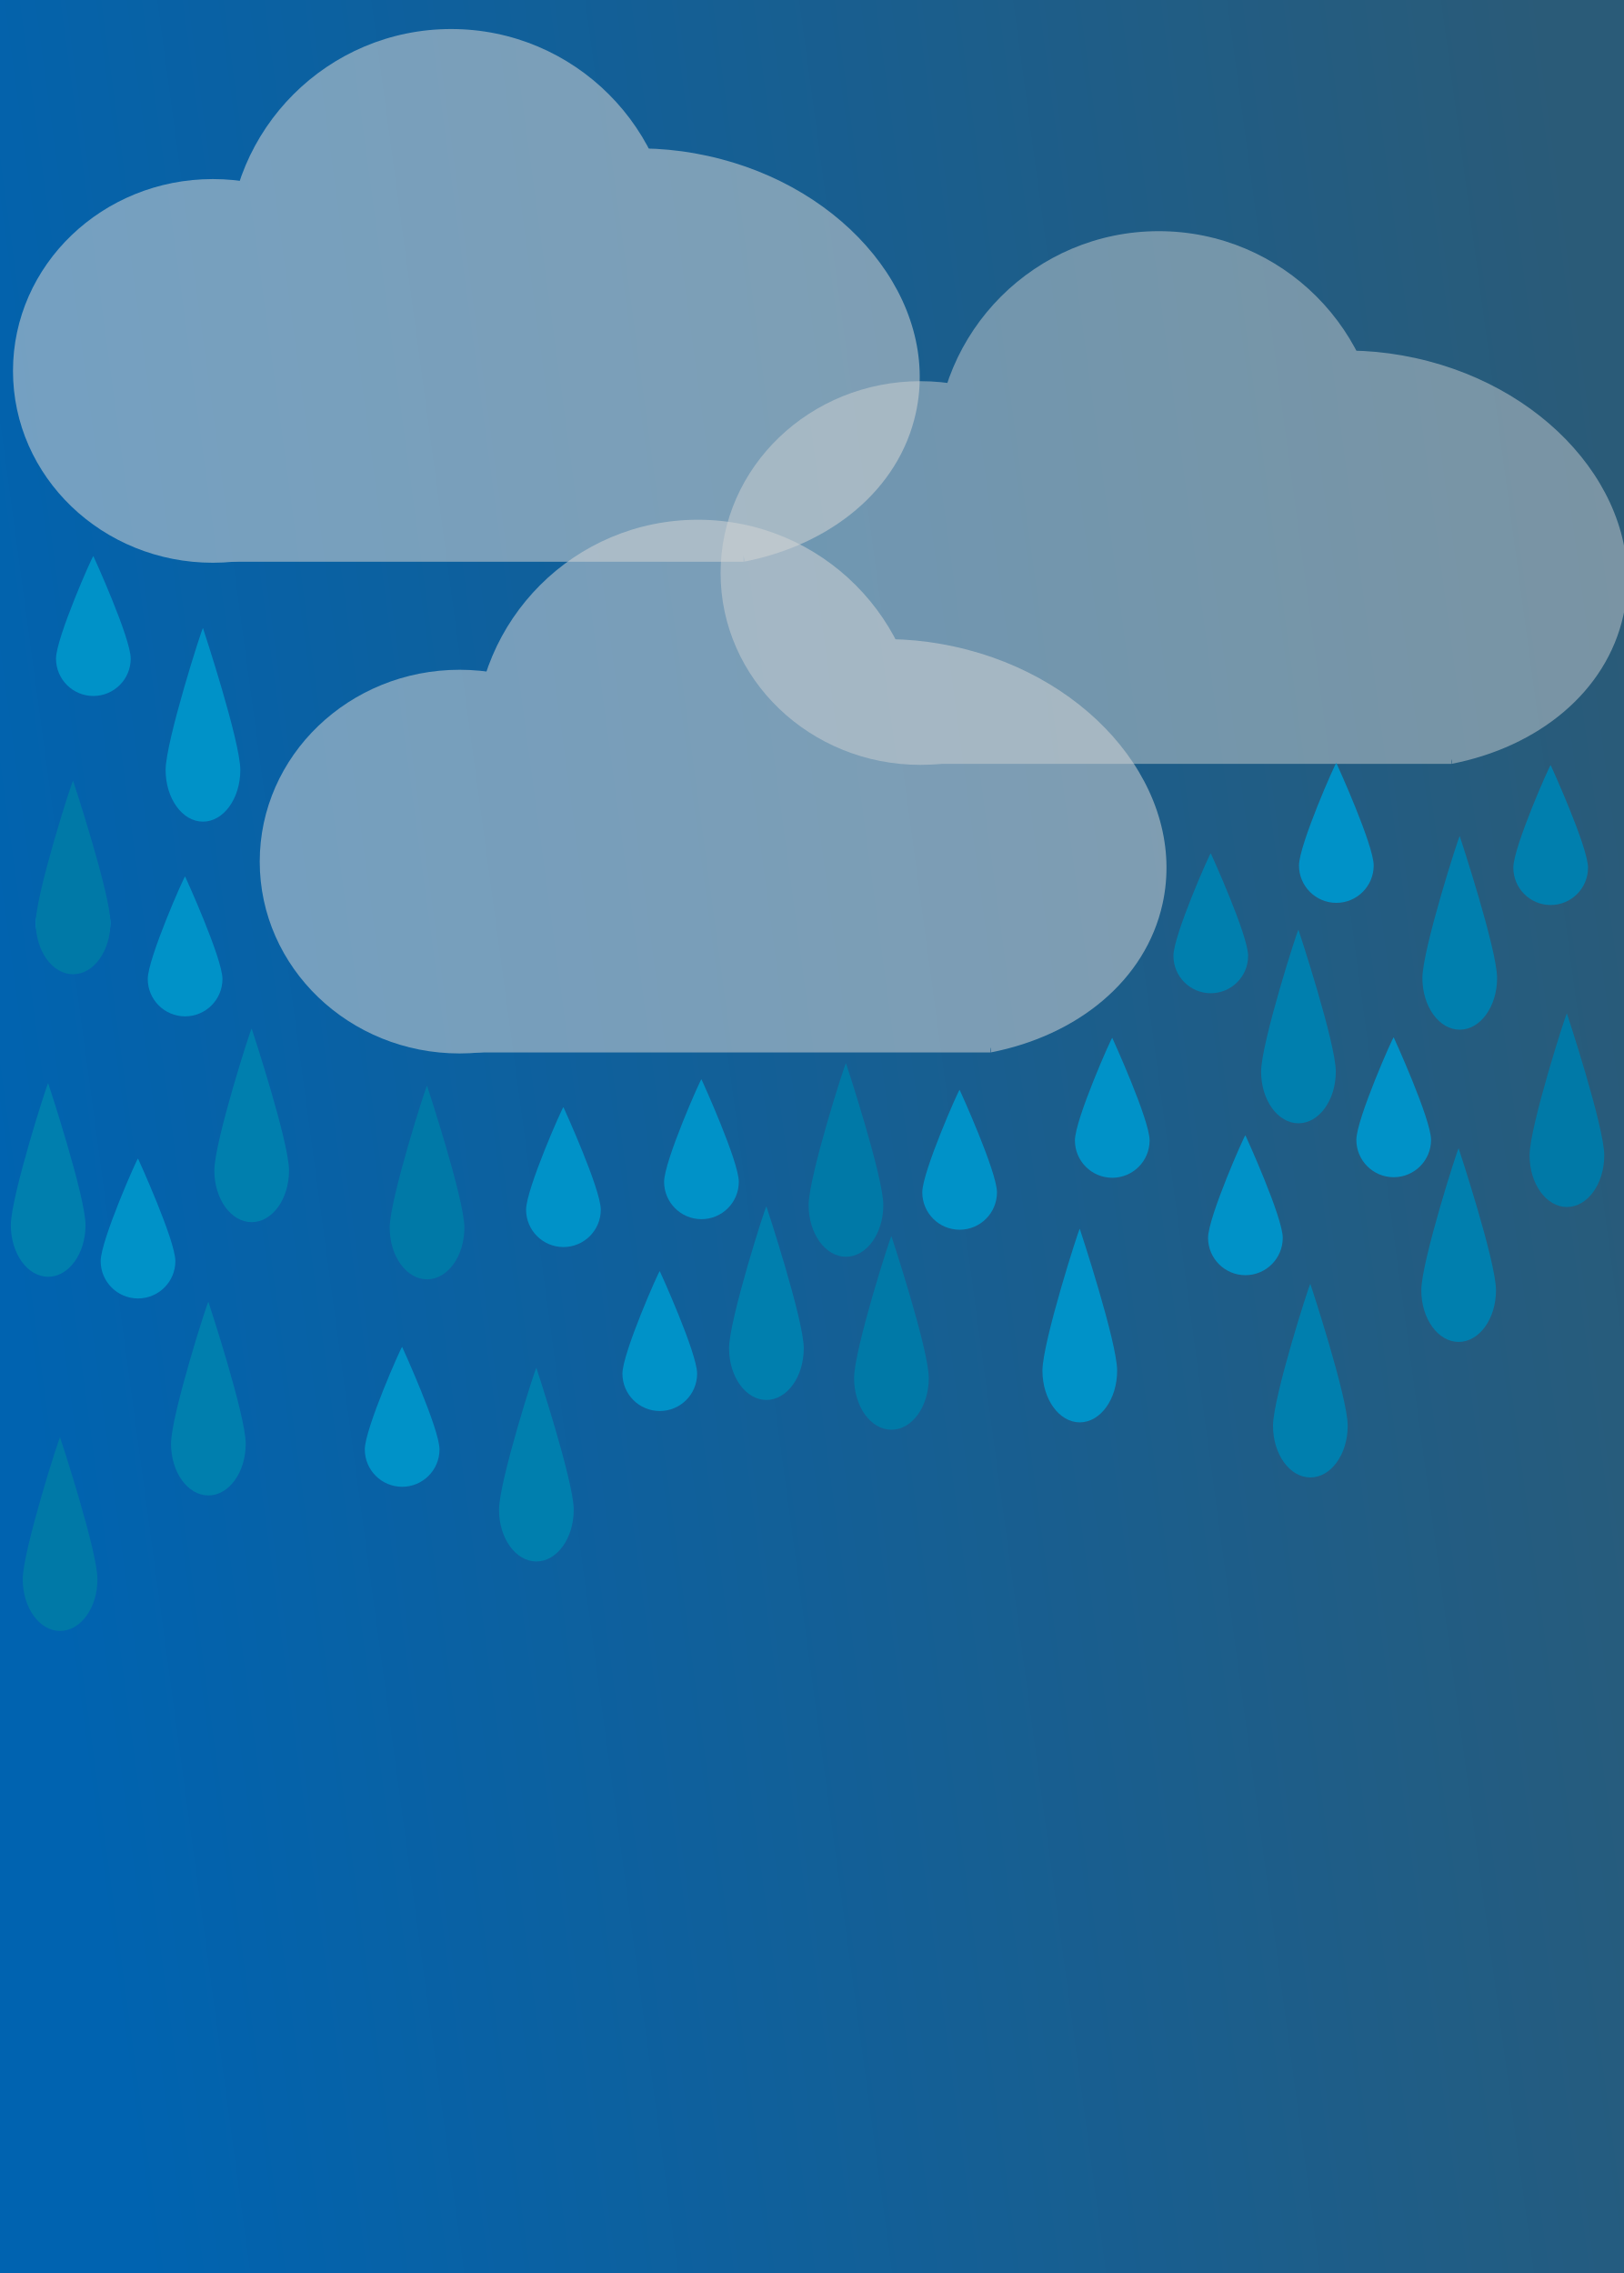
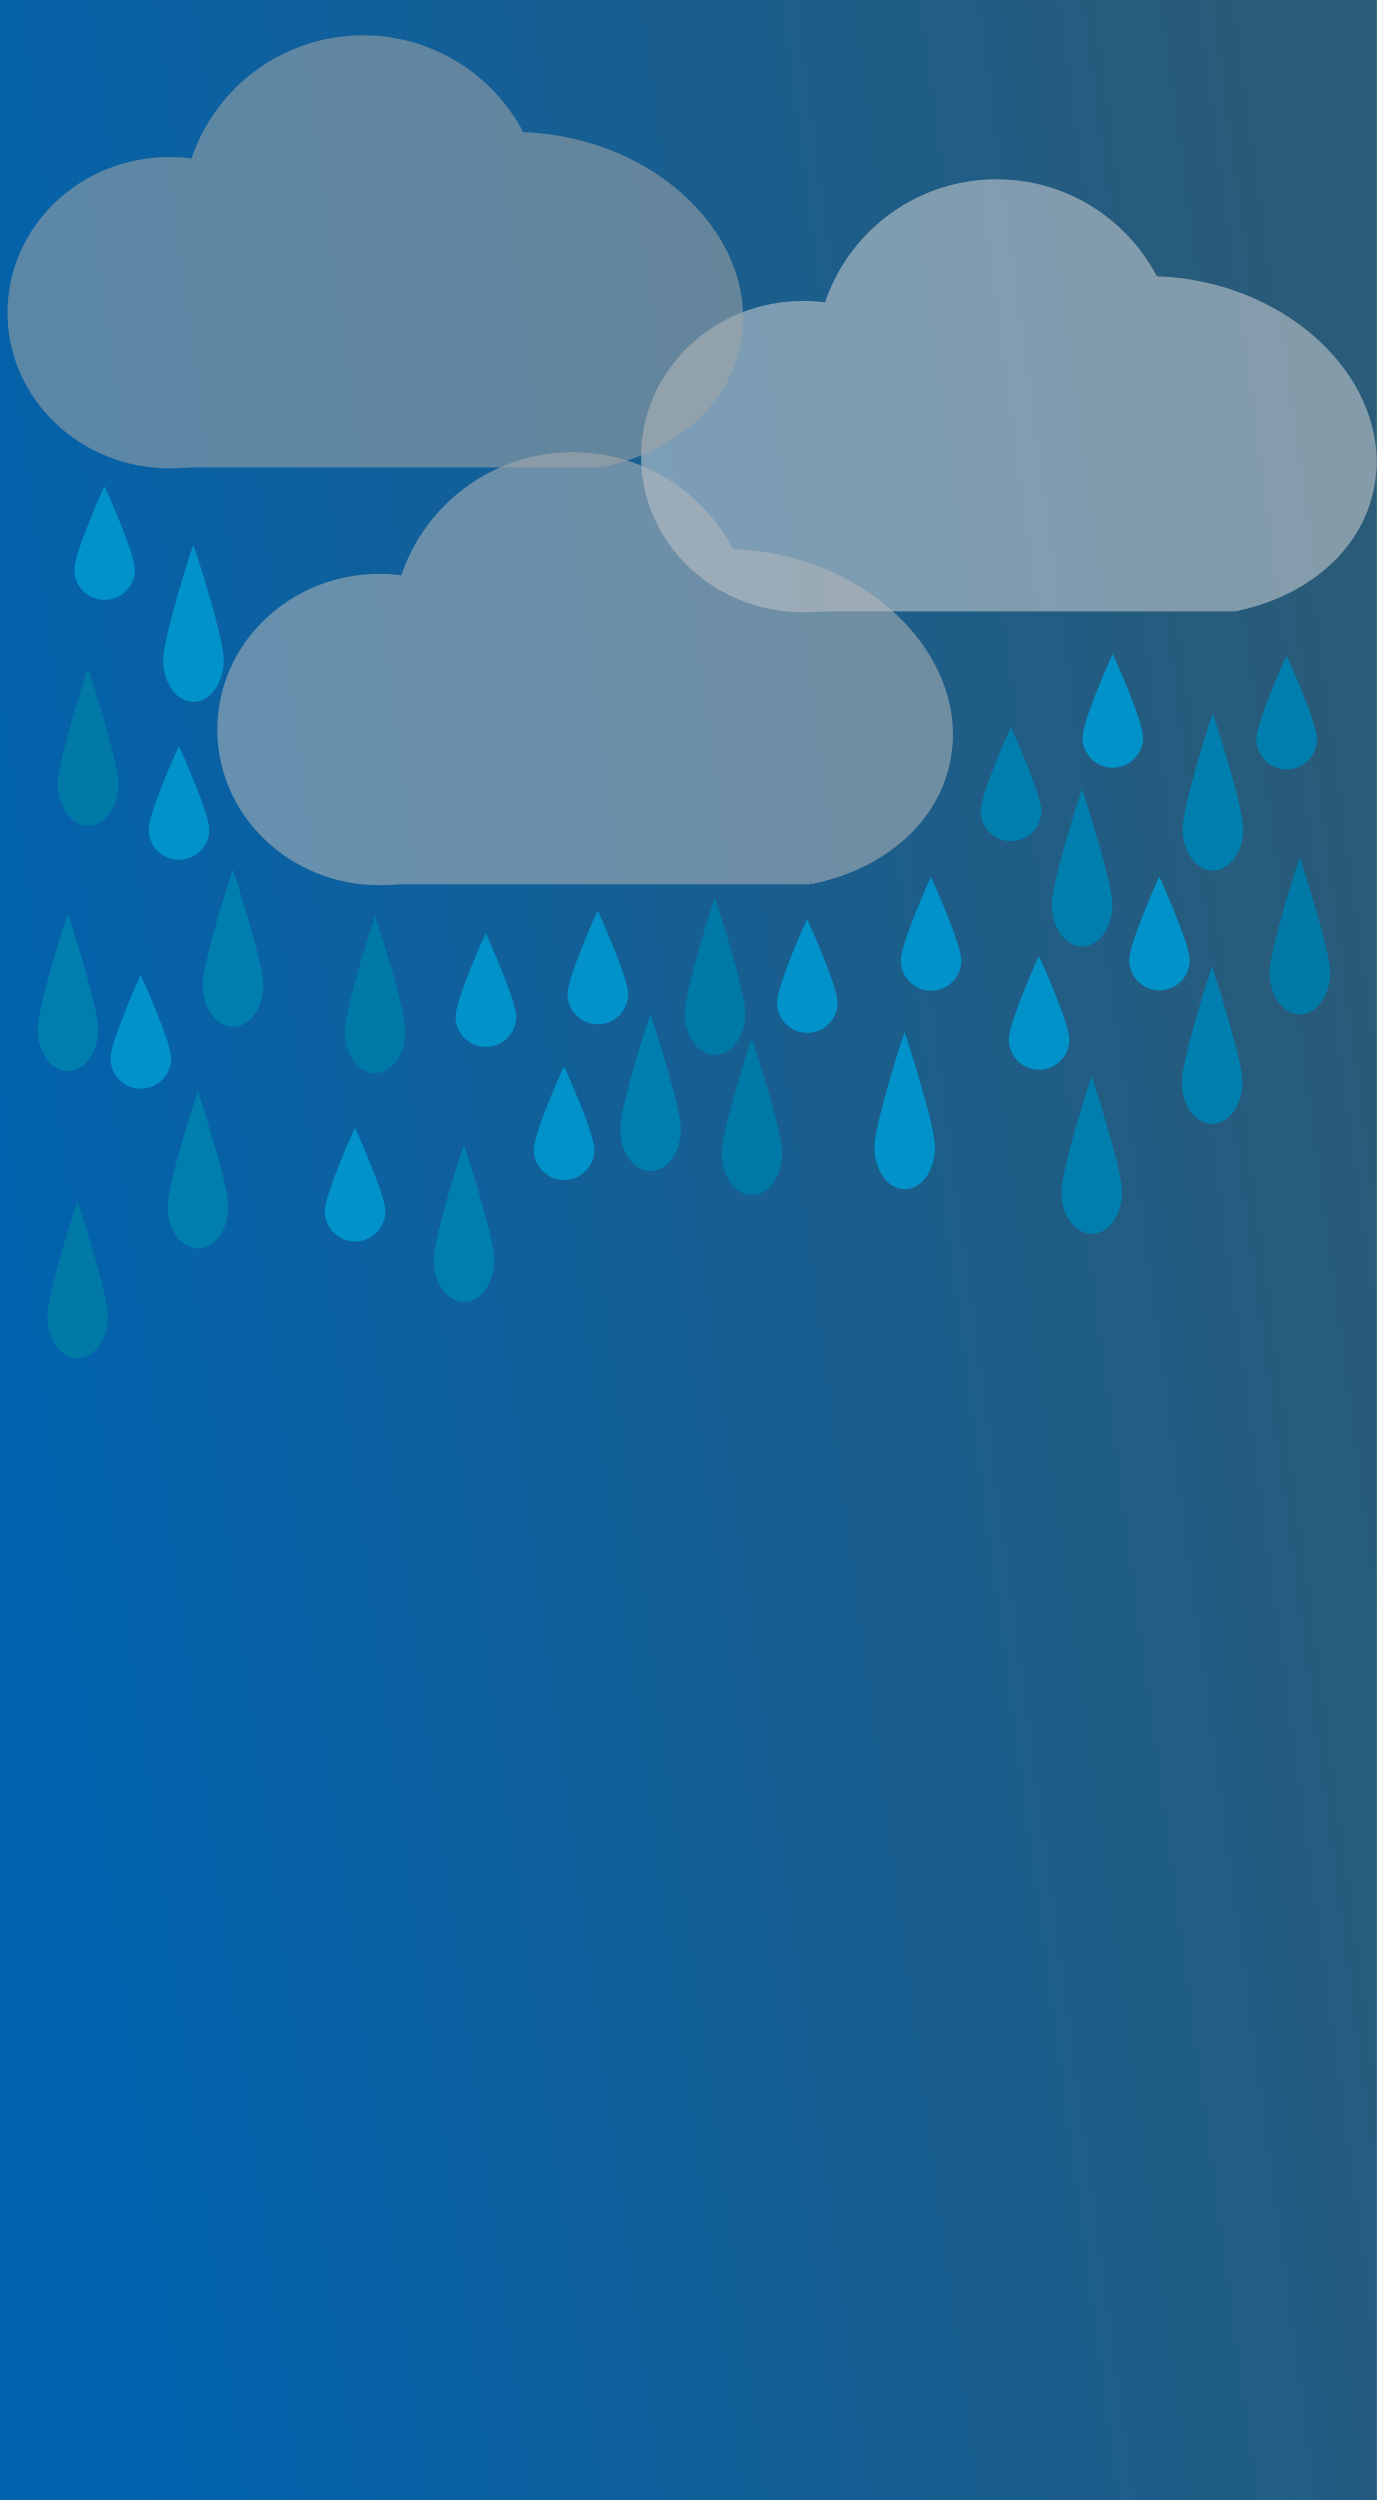
- <svg xmlns="http://www.w3.org/2000/svg" version="1.1" id="Layer_1" x="0px" y="0px" viewBox="0 0 1000 1400" style="enable-background:new 0 0 1000 1400;" xml:space="preserve">
+ <svg xmlns="http://www.w3.org/2000/svg" version="1.1" id="Layer_1" x="0px" y="0px" viewBox="0 0 1045.3 1898.1" style="enable-background:new 0 0 1045.3 1898.1;" xml:space="preserve">
  <style type="text/css">
	.st0{fill:url(#SVGID_1_);}
- 	.st1{opacity:0.48;}
+ 	.st1{opacity:0.54;}
	.st2{fill:#D1D3D4;}
- 	.st3{opacity:0.54;}
+ 	.st3{fill:#B5B7B8;}
	.st4{opacity:0.55;}
- 	.st5{fill:#0092C8;}
- 	.st6{fill:#007FAE;}
- 	.st7{fill:#0079A7;}
+ 	.st5{fill:#A2A5A6;}
+ 	.st6{fill:#0092C8;}
+ 	.st7{fill:#007FAE;}
+ 	.st8{fill:#0079A7;}
</style>
-   <linearGradient id="SVGID_1_" gradientUnits="userSpaceOnUse" x1="5.466" y1="787.105" x2="1042.765" y2="647.019">
+   <linearGradient id="SVGID_1_" gradientUnits="userSpaceOnUse" x1="-19.973" y1="432.826" x2="1069.664" y2="579.979" gradientTransform="matrix(1 0 0 -1 0 1453.62)">
    <stop offset="0" style="stop-color:#0063B0" />
    <stop offset="0.998" style="stop-color:#2A5B78" />
  </linearGradient>
-   <rect x="-5.94" y="0" class="st0" width="1050.77" height="1435.38" />
+   <rect x="-5.4" y="-2.3" class="st0" width="1050.8" height="1900.4" />
  <g class="st1">
-     <rect x="559.93" y="348.94" class="st2" width="333.85" height="121.54" />
-     <ellipse class="st2" cx="566.86" cy="352.94" rx="123.08" ry="118.16" />
-     <path class="st2" d="M871.64,220.52c-85.9-18.82-167.79,21.59-182.91,90.26c-14.99,68.06,41.25,138.32,125.88,157.88   c0.53-1.12,1.5-2.05,3.01-2.52c21.29-6.58,43.57-2.06,65.33-4.61c2.32-0.27,3.78,0.87,4.41,2.47c0.16-0.03,0.32-0.05,0.48-0.08   c4.25-0.69,6.86,3.46,6.16,6.55c53.28-10.36,95.39-44.25,105.8-91.56C1014.92,310.26,957.54,239.34,871.64,220.52z" />
-     <circle class="st2" cx="713.63" cy="279.75" r="137.37" />
+     <rect x="602.9" y="342.7" class="st2" width="333.9" height="121.5" />
+     <ellipse class="st2" cx="609.8" cy="346.7" rx="123.1" ry="118.2" />
+     <path class="st2" d="M914.6,214.3c-85.9-18.8-167.8,21.6-182.9,90.3c-15,68.1,41.2,138.3,125.9,157.9c0.5-1.1,1.5-2,3-2.5   c21.3-6.6,43.6-2.1,65.3-4.6c2.3-0.3,3.8,0.9,4.4,2.5c0.2,0,0.3,0,0.5-0.1c4.2-0.7,6.9,3.5,6.2,6.5c53.3-10.4,95.4-44.2,105.8-91.6   C1057.9,304.1,1000.5,233.1,914.6,214.3z" />
+     <circle class="st2" cx="756.6" cy="273.5" r="137.4" />
  </g>
-   <g class="st3">
-     <rect x="276.11" y="526.69" class="st2" width="333.85" height="121.54" />
-     <ellipse class="st2" cx="283.04" cy="530.69" rx="123.08" ry="118.16" />
-     <path class="st2" d="M587.82,398.26c-85.9-18.82-167.79,21.59-182.91,90.26c-14.99,68.06,41.25,138.32,125.88,157.88   c0.53-1.11,1.5-2.05,3.01-2.52c21.29-6.58,43.57-2.06,65.33-4.61c2.32-0.27,3.78,0.87,4.41,2.47c0.16-0.03,0.32-0.05,0.48-0.08   c4.25-0.69,6.86,3.46,6.16,6.55c53.28-10.36,95.39-44.25,105.8-91.56C731.1,488,673.72,417.08,587.82,398.26z" />
-     <circle class="st2" cx="429.8" cy="457.49" r="137.37" />
+   <g class="st1">
+     <rect x="281.2" y="549.9" class="st3" width="333.8" height="121.5" />
+     <ellipse class="st3" cx="288.1" cy="553.9" rx="123.1" ry="118.2" />
+     <path class="st3" d="M592.9,421.4C507,402.6,425.1,443,410,511.7c-15,68.1,41.2,138.3,125.9,157.9c0.5-1.1,1.5-2,3-2.5   c21.3-6.6,43.6-2.1,65.3-4.6c2.3-0.3,3.8,0.9,4.4,2.5c0.2,0,0.3,0,0.5-0.1c4.2-0.7,6.9,3.5,6.2,6.5c53.3-10.4,95.4-44.2,105.8-91.6   C736.2,511.2,678.8,440.3,592.9,421.4z" />
+     <circle class="st3" cx="434.9" cy="480.7" r="137.4" />
  </g>
  <g class="st4">
-     <rect x="124.15" y="224.45" class="st2" width="333.85" height="121.54" />
-     <ellipse class="st2" cx="131.08" cy="228.45" rx="123.08" ry="118.16" />
-     <path class="st2" d="M435.86,96.02c-85.9-18.82-167.79,21.59-182.91,90.26c-14.99,68.06,41.25,138.32,125.88,157.88   c0.53-1.12,1.5-2.05,3.01-2.52c21.29-6.58,43.57-2.06,65.33-4.61c2.32-0.27,3.78,0.87,4.41,2.47c0.16-0.03,0.32-0.05,0.48-0.08   c4.25-0.69,6.86,3.46,6.16,6.55c53.28-10.36,95.39-44.25,105.8-91.56C579.14,185.76,521.76,114.84,435.86,96.02z" />
-     <circle class="st2" cx="277.85" cy="155.25" r="137.37" />
+     <rect x="121.9" y="233.4" class="st5" width="333.9" height="121.5" />
+     <ellipse class="st5" cx="128.8" cy="237.4" rx="123.1" ry="118.2" />
+     <path class="st5" d="M433.6,104.9c-85.9-18.8-167.8,21.6-182.9,90.3c-15,68.1,41.2,138.3,125.9,157.9c0.5-1.1,1.5-2,3-2.5   c21.3-6.6,43.6-2.1,65.3-4.6c2.3-0.3,3.8,0.9,4.4,2.5c0.2,0,0.3,0,0.5-0.1c4.2-0.7,6.9,3.5,6.2,6.5c53.3-10.4,95.4-44.2,105.8-91.6   C576.9,194.7,519.5,123.8,433.6,104.9z" />
+     <circle class="st5" cx="275.6" cy="164.2" r="137.4" />
  </g>
-   <path class="st5" d="M80.5,405.67c0,12.7-10.3,23-23,23s-23-10.3-23-23s22.67-63.83,23-63.17S80.5,392.96,80.5,405.67z" />
-   <path class="st5" d="M455,727.92c0,12.7-10.3,23-23,23s-23-10.3-23-23c0-12.7,22.67-63.83,23-63.17S455,715.21,455,727.92z" />
-   <path class="st5" d="M846,533.09c0,12.7-10.3,23-23,23s-23-10.3-23-23c0-12.7,22.67-63.83,23-63.17  C823.33,470.59,846,520.38,846,533.09z" />
-   <path class="st5" d="M137,603c0,12.7-10.3,23-23,23s-23-10.3-23-23s22.67-63.83,23-63.17C114.33,540.5,137,590.3,137,603z" />
-   <path class="st5" d="M708,702.42c0,12.7-10.3,23-23,23s-23-10.3-23-23c0-12.7,22.67-63.83,23-63.17S708,689.71,708,702.42z" />
-   <path class="st5" d="M68,568.42c0,12.7-10.3,23-23,23s-23-10.3-23-23c0-12.7,22.67-63.83,23-63.17S68,555.71,68,568.42z" />
-   <path class="st5" d="M614,734.42c0,12.7-10.3,23-23,23s-23-10.3-23-23c0-12.7,22.67-63.83,23-63.17S614,721.71,614,734.42z" />
-   <path class="st5" d="M370,745.09c0,12.7-10.3,23-23,23s-23-10.3-23-23c0-12.7,22.67-63.83,23-63.17  C347.33,682.59,370,732.38,370,745.09z" />
-   <path class="st6" d="M978,534.42c0,12.7-10.3,23-23,23s-23-10.3-23-23c0-12.7,22.67-63.83,23-63.17S978,521.71,978,534.42z" />
-   <path class="st5" d="M790,762.42c0,12.7-10.3,23-23,23s-23-10.3-23-23c0-12.7,22.67-63.83,23-63.17S790,749.71,790,762.42z" />
-   <path class="st5" d="M108,776.75c0,12.7-10.3,23-23,23s-23-10.3-23-23s22.67-63.83,23-63.17C85.33,714.25,108,764.05,108,776.75z" />
-   <path class="st5" d="M270.67,892.75c0,12.7-10.3,23-23,23c-12.7,0-23-10.3-23-23s22.67-63.83,23-63.17  C248,830.25,270.67,880.05,270.67,892.75z" />
-   <path class="st5" d="M429.33,846.08c0,12.7-10.3,23-23,23s-23-10.3-23-23c0-12.7,22.67-63.83,23-63.17  C406.67,783.58,429.33,833.38,429.33,846.08z" />
-   <path class="st6" d="M768.67,588.75c0,12.7-10.3,23-23,23c-12.7,0-23-10.3-23-23s22.67-63.83,23-63.17  C746,526.25,768.67,576.05,768.67,588.75z" />
-   <path class="st5" d="M881.33,702.08c0,12.7-10.3,23-23,23c-12.7,0-23-10.3-23-23c0-12.7,22.67-63.83,23-63.17  C858.67,639.58,881.33,689.38,881.33,702.08z" />
-   <path class="st6" d="M495,830.45c0,17.57-10.3,31.82-23,31.82s-23-14.25-23-31.82s22.67-88.31,23-87.39  C472.33,743.98,495,812.87,495,830.45z" />
-   <path class="st6" d="M922,602.4c0,17.57-10.3,31.82-23,31.82s-23-14.25-23-31.82c0-17.57,22.67-88.31,23-87.39  C899.33,515.93,922,584.83,922,602.4z" />
-   <path class="st7" d="M572,848.79c0,17.57-10.3,31.82-23,31.82s-23-14.25-23-31.82c0-17.57,22.67-88.31,23-87.39  S572,831.22,572,848.79z" />
-   <path class="st7" d="M988,711.61c0,17.57-10.3,31.82-23,31.82s-23-14.25-23-31.82s22.67-88.31,23-87.39  C965.33,625.14,988,694.04,988,711.61z" />
-   <path class="st6" d="M830,878.18c0,17.57-10.3,31.82-23,31.82s-23-14.25-23-31.82s22.67-88.31,23-87.39  C807.33,791.71,830,860.6,830,878.18z" />
-   <path class="st6" d="M353.33,929.93c0,17.57-10.3,31.82-23,31.82s-23-14.25-23-31.82s22.67-88.31,23-87.39  C330.67,843.46,353.33,912.36,353.33,929.93z" />
-   <path class="st6" d="M822.67,660.04c0,17.57-10.3,31.82-23,31.82c-12.7,0-23-14.25-23-31.82s22.67-88.31,23-87.39  C800,573.57,822.67,642.47,822.67,660.04z" />
-   <path class="st6" d="M921.33,794.71c0,17.57-10.3,31.82-23,31.82c-12.7,0-23-14.25-23-31.82c0-17.57,22.67-88.31,23-87.39  C898.67,708.24,921.33,777.13,921.33,794.71z" />
-   <path class="st6" d="M178,720.94c0,17.57-10.3,31.82-23,31.82s-23-14.25-23-31.82s22.67-88.31,23-87.39S178,703.37,178,720.94z" />
-   <path class="st7" d="M286,756.15c0,17.57-10.3,31.82-23,31.82s-23-14.25-23-31.82s22.67-88.31,23-87.39S286,738.58,286,756.15z" />
-   <path class="st7" d="M60,972.72c0,17.57-10.3,31.82-23,31.82s-23-14.25-23-31.82s22.67-88.31,23-87.39S60,955.14,60,972.72z" />
-   <path class="st6" d="M52.67,754.58c0,17.57-10.3,31.82-23,31.82s-23-14.25-23-31.82c0-17.57,22.67-88.31,23-87.39  C30,668.11,52.67,737.01,52.67,754.58z" />
-   <path class="st6" d="M151.33,889.25c0,17.57-10.3,31.82-23,31.82c-12.7,0-23-14.25-23-31.82s22.67-88.31,23-87.39  C128.67,802.78,151.33,871.67,151.33,889.25z" />
-   <path class="st7" d="M68,568.25c0,17.57-10.3,31.82-23,31.82s-23-14.25-23-31.82s22.67-88.31,23-87.39  C45.33,481.78,68,550.67,68,568.25z" />
-   <path class="st7" d="M544,742.25c0,17.57-10.3,31.82-23,31.82c-12.7,0-23-14.25-23-31.82s22.67-88.31,23-87.39  S544,724.67,544,742.25z" />
-   <path class="st5" d="M688,844.25c0,17.57-10.3,31.82-23,31.82s-23-14.25-23-31.82s22.67-88.31,23-87.39S688,826.67,688,844.25z" />
-   <path class="st5" d="M148,474.25c0,17.57-10.3,31.82-23,31.82s-23-14.25-23-31.82s22.67-88.31,23-87.39  C125.33,387.78,148,456.67,148,474.25z" />
+   <path class="st6" d="M102.4,432.5c0,12.7-10.3,23-23,23s-23-10.3-23-23s22.7-63.8,23-63.2S102.4,419.8,102.4,432.5z" />
+   <path class="st6" d="M476.9,754.7c0,12.7-10.3,23-23,23s-23-10.3-23-23s22.7-63.8,23-63.2S476.9,742,476.9,754.7z" />
+   <path class="st6" d="M867.9,559.9c0,12.7-10.3,23-23,23s-23-10.3-23-23s22.7-63.8,23-63.2C845.3,497.4,867.9,547.2,867.9,559.9z" />
+   <path class="st6" d="M158.9,629.8c0,12.7-10.3,23-23,23s-23-10.3-23-23s22.7-63.8,23-63.2C136.3,567.3,158.9,617.1,158.9,629.8z" />
+   <path class="st6" d="M729.9,729.2c0,12.7-10.3,23-23,23s-23-10.3-23-23s22.7-63.8,23-63.2S729.9,716.5,729.9,729.2z" />
+   <path class="st6" d="M89.9,595.2c0,12.7-10.3,23-23,23s-23-10.3-23-23s22.7-63.8,23-63.2S89.9,582.5,89.9,595.2z" />
+   <path class="st6" d="M635.9,761.2c0,12.7-10.3,23-23,23s-23-10.3-23-23s22.7-63.8,23-63.2S635.9,748.5,635.9,761.2z" />
+   <path class="st6" d="M391.9,771.9c0,12.7-10.3,23-23,23s-23-10.3-23-23s22.7-63.8,23-63.2C369.3,709.4,391.9,759.2,391.9,771.9z" />
+   <path class="st7" d="M999.9,561.2c0,12.7-10.3,23-23,23s-23-10.3-23-23s22.7-63.8,23-63.2S999.9,548.5,999.9,561.2z" />
+   <path class="st6" d="M811.9,789.2c0,12.7-10.3,23-23,23s-23-10.3-23-23s22.7-63.8,23-63.2S811.9,776.5,811.9,789.2z" />
+   <path class="st6" d="M129.9,803.6c0,12.7-10.3,23-23,23s-23-10.3-23-23s22.7-63.8,23-63.2C107.3,741.1,129.9,790.9,129.9,803.6z" />
+   <path class="st6" d="M292.6,919.6c0,12.7-10.3,23-23,23s-23-10.3-23-23s22.7-63.8,23-63.2C269.9,857.1,292.6,906.9,292.6,919.6z" />
+   <path class="st6" d="M451.3,872.9c0,12.7-10.3,23-23,23s-23-10.3-23-23s22.7-63.8,23-63.2C428.6,810.4,451.3,860.2,451.3,872.9z" />
+   <path class="st7" d="M790.6,615.6c0,12.7-10.3,23-23,23s-23-10.3-23-23s22.7-63.8,23-63.2C767.9,553.1,790.6,602.9,790.6,615.6z" />
+   <path class="st6" d="M903.3,728.9c0,12.7-10.3,23-23,23s-23-10.3-23-23s22.7-63.8,23-63.2C880.6,666.4,903.3,716.2,903.3,728.9z" />
+   <path class="st7" d="M516.9,857.3c0,17.6-10.3,31.8-23,31.8s-23-14.2-23-31.8s22.7-88.3,23-87.4S516.9,839.7,516.9,857.3z" />
+   <path class="st7" d="M943.9,629.2c0,17.6-10.3,31.8-23,31.8s-23-14.2-23-31.8s22.7-88.3,23-87.4S943.9,611.6,943.9,629.2z" />
+   <path class="st8" d="M593.9,875.6c0,17.6-10.3,31.8-23,31.8s-23-14.2-23-31.8s22.7-88.3,23-87.4S593.9,858,593.9,875.6z" />
+   <path class="st8" d="M1009.9,738.4c0,17.6-10.3,31.8-23,31.8s-23-14.2-23-31.8s22.7-88.3,23-87.4  C987.3,652,1009.9,720.8,1009.9,738.4z" />
+   <path class="st7" d="M851.9,905c0,17.6-10.3,31.8-23,31.8s-23-14.2-23-31.8s22.7-88.3,23-87.4C829.3,818.5,851.9,887.4,851.9,905z" />
+   <path class="st7" d="M375.3,956.7c0,17.6-10.3,31.8-23,31.8s-23-14.2-23-31.8s22.7-88.3,23-87.4  C352.6,870.3,375.3,939.2,375.3,956.7z" />
+   <path class="st7" d="M844.6,686.8c0,17.6-10.3,31.8-23,31.8s-23-14.2-23-31.8s22.7-88.3,23-87.4  C821.9,600.4,844.6,669.3,844.6,686.8z" />
+   <path class="st7" d="M943.3,821.5c0,17.6-10.3,31.8-23,31.8s-23-14.2-23-31.8s22.7-88.3,23-87.4C920.6,735,943.3,803.9,943.3,821.5z  " />
+   <path class="st7" d="M199.9,747.8c0,17.6-10.3,31.8-23,31.8s-23-14.2-23-31.8s22.7-88.3,23-87.4S199.9,730.2,199.9,747.8z" />
+   <path class="st8" d="M307.9,783c0,17.6-10.3,31.8-23,31.8s-23-14.2-23-31.8s22.7-88.3,23-87.4S307.9,765.4,307.9,783z" />
+   <path class="st8" d="M81.9,999.5c0,17.6-10.3,31.8-23,31.8s-23-14.2-23-31.8s22.7-88.3,23-87.4S81.9,982,81.9,999.5z" />
+   <path class="st7" d="M74.6,781.4c0,17.6-10.3,31.8-23,31.8s-23-14.2-23-31.8s22.7-88.3,23-87.4C51.9,694.9,74.6,763.8,74.6,781.4z" />
+   <path class="st7" d="M173.3,916.1c0,17.6-10.3,31.8-23,31.8s-23-14.2-23-31.8s22.7-88.3,23-87.4  C150.6,829.6,173.3,898.5,173.3,916.1z" />
+   <path class="st8" d="M89.9,595.1c0,17.6-10.3,31.8-23,31.8s-23-14.2-23-31.8s22.7-88.3,23-87.4C67.3,508.6,89.9,577.5,89.9,595.1z" />
+   <path class="st8" d="M565.9,769.1c0,17.6-10.3,31.8-23,31.8s-23-14.2-23-31.8s22.7-88.3,23-87.4S565.9,751.5,565.9,769.1z" />
+   <path class="st6" d="M709.9,871.1c0,17.6-10.3,31.8-23,31.8s-23-14.2-23-31.8s22.7-88.3,23-87.4S709.9,853.5,709.9,871.1z" />
+   <path class="st6" d="M169.9,501.1c0,17.6-10.3,31.8-23,31.8s-23-14.2-23-31.8s22.7-88.3,23-87.4  C147.3,414.6,169.9,483.5,169.9,501.1z" />
</svg>
